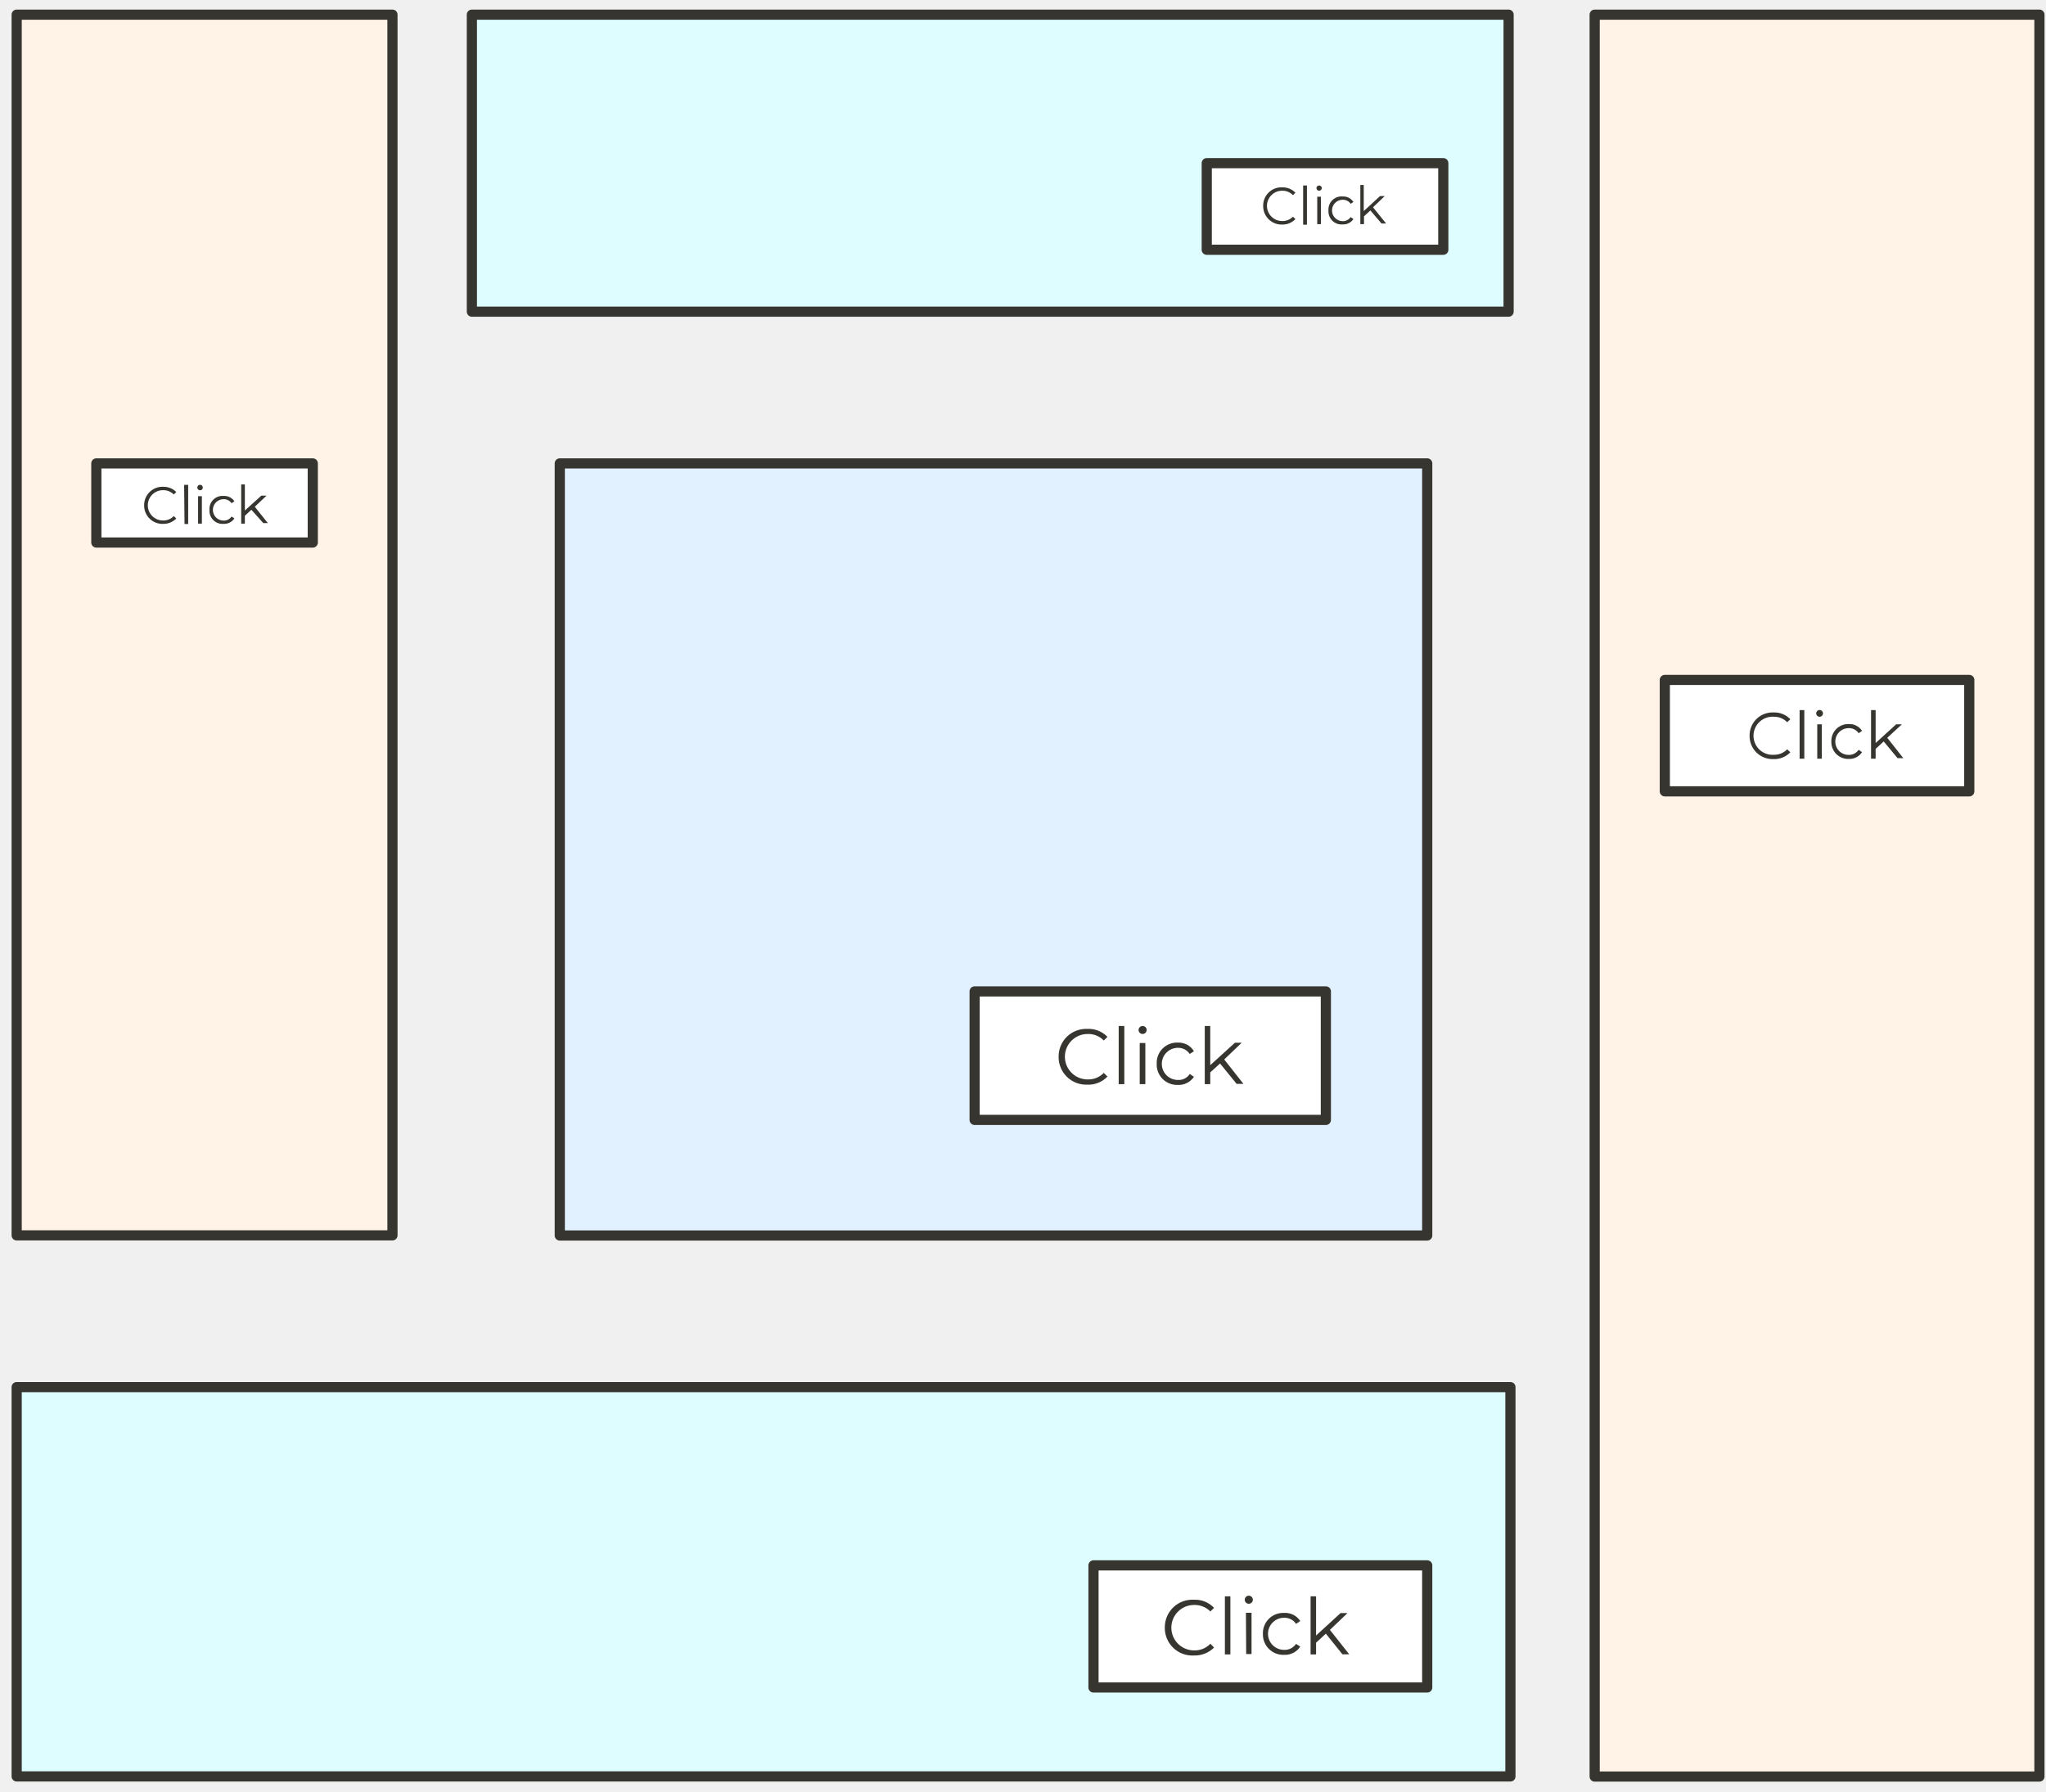
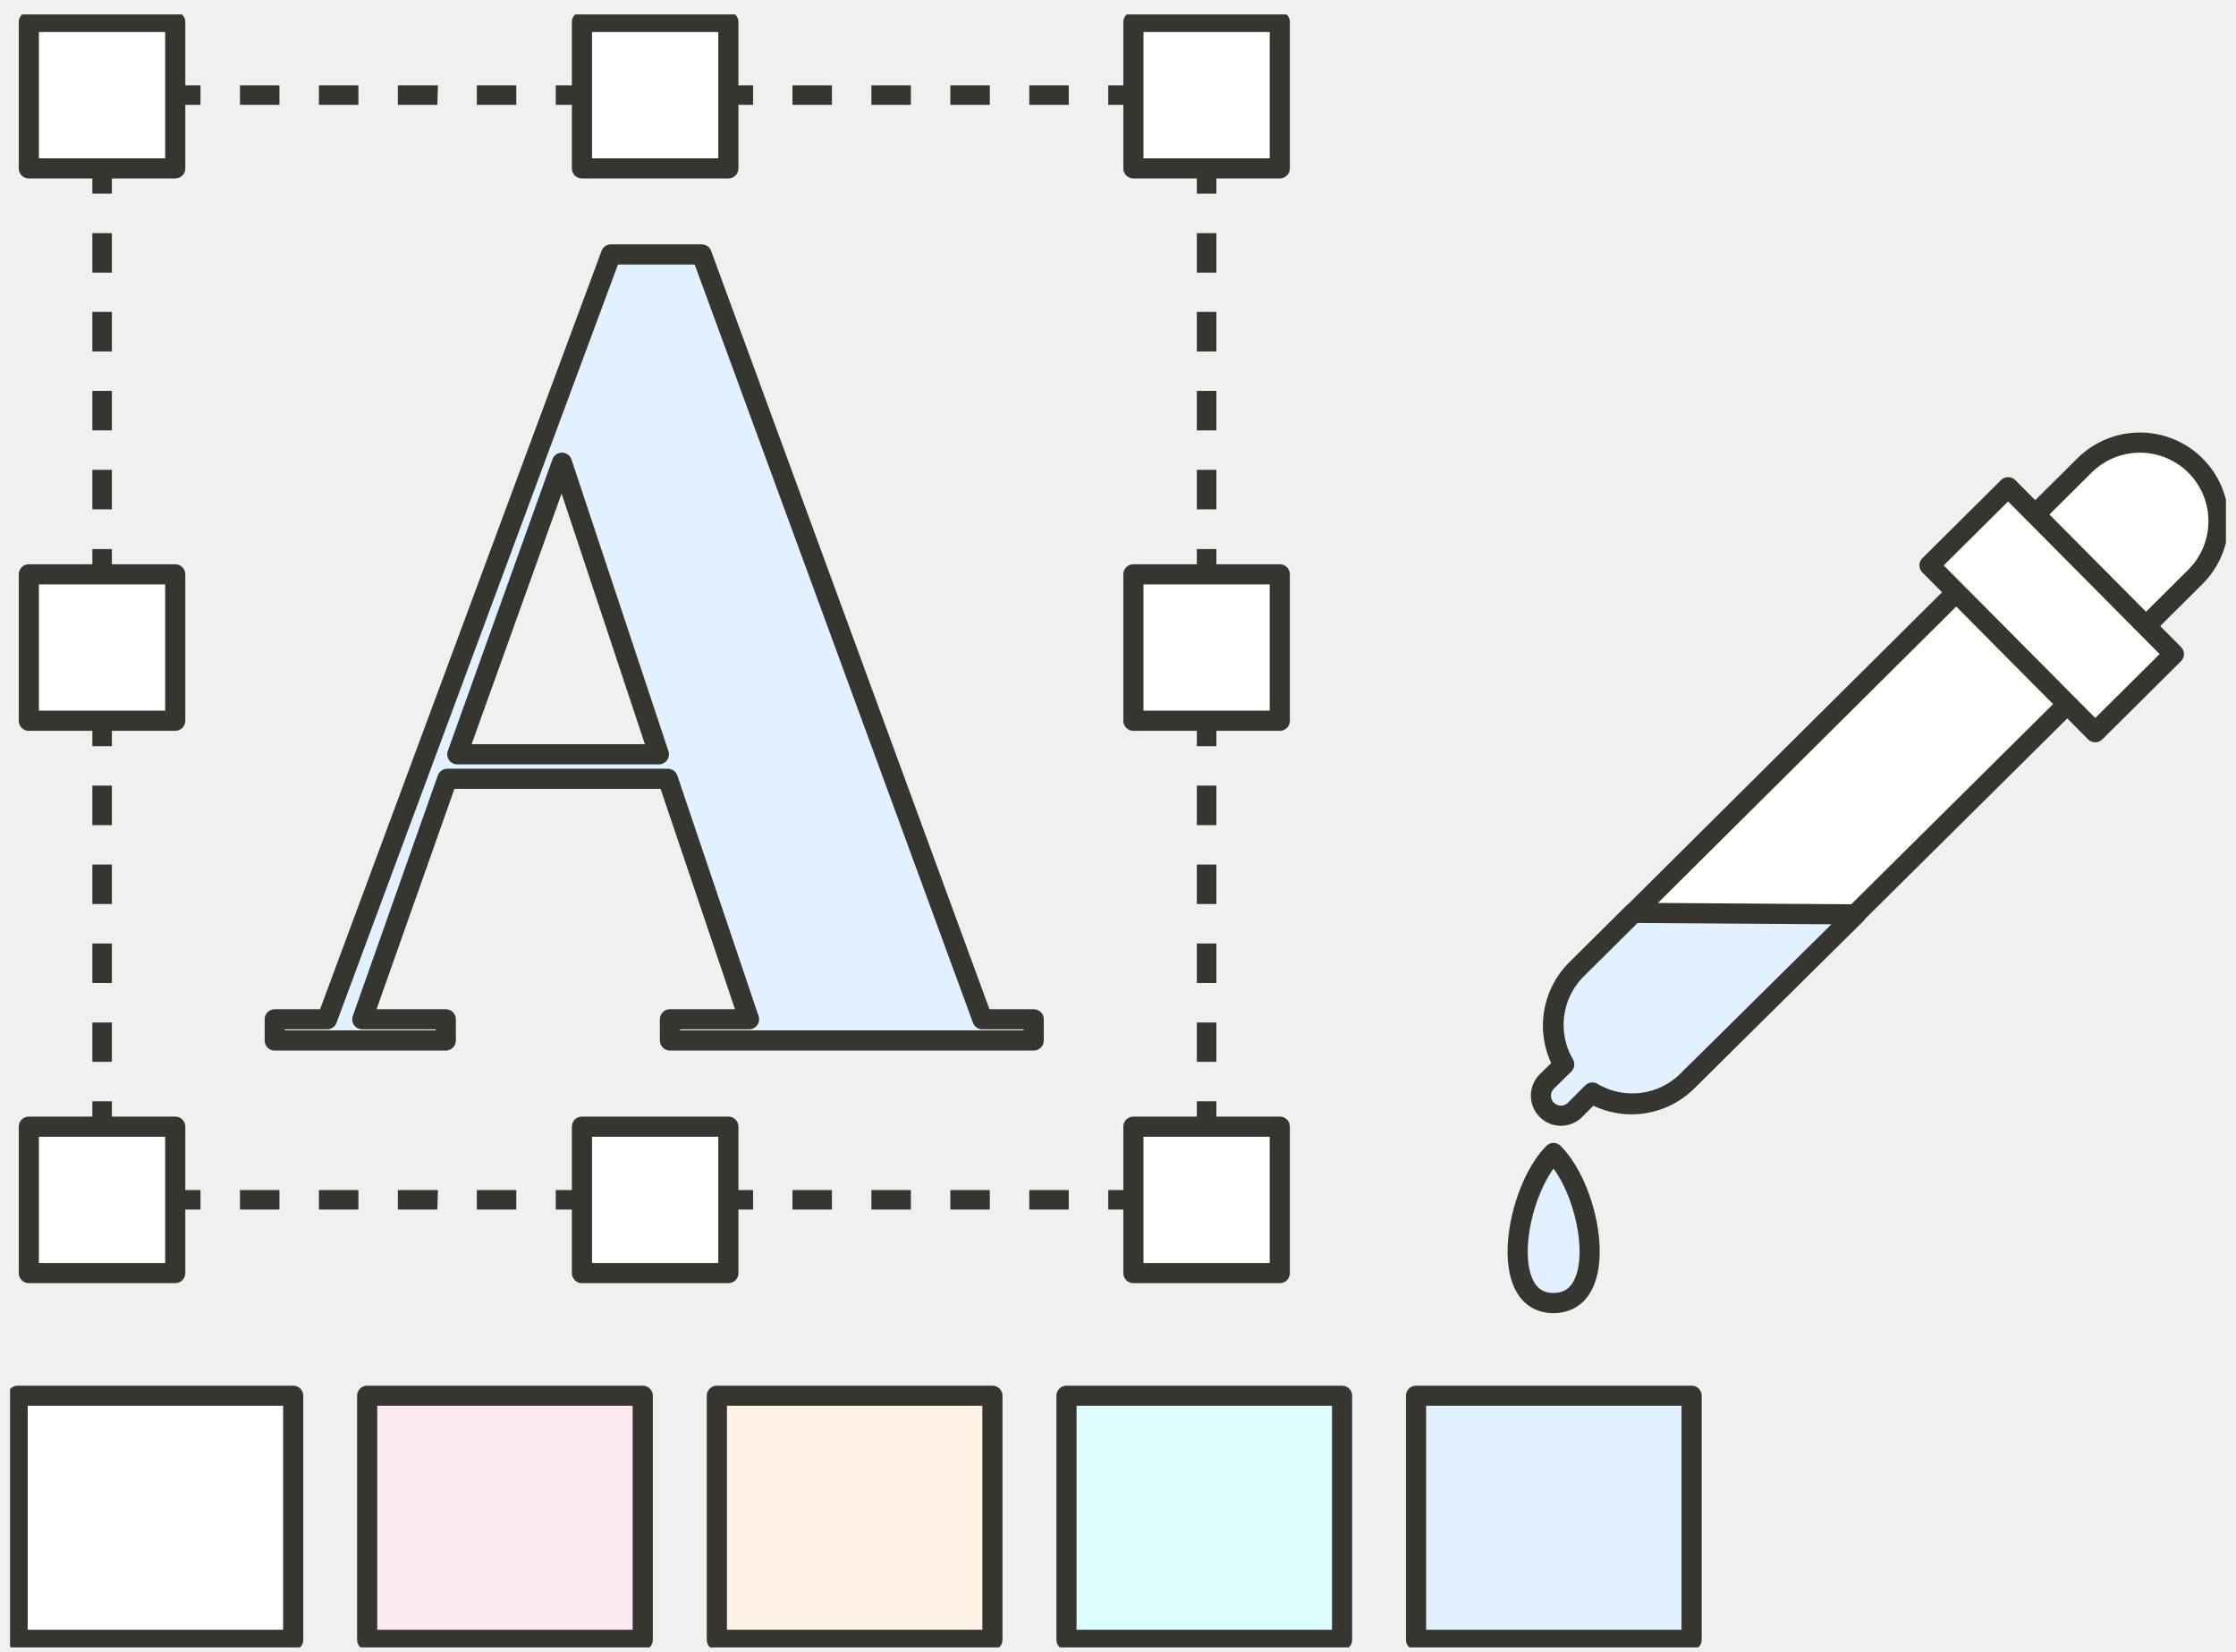
- <svg xmlns="http://www.w3.org/2000/svg" width="201" height="176" fill="none">
+ <svg xmlns="http://www.w3.org/2000/svg" width="111" height="82" fill="none">
  <g clip-path="url(#A)">
+     <g fill="#37352f">
+       <path d="M60.383 60.044h-1.449v-.969h.48v-.48h.968v1.449zm-3.408 0h-1.96v-.968h1.96v.968zm-3.919 0h-1.96v-.968h1.96v.968zm-3.919 0h-1.96v-.968h1.96v.968zm-3.919 0h-1.96v-.968h1.96v.968zm-3.919 0h-1.96v-.968h1.96v.968zm-3.912 0h-1.96v-.968h1.96v.968zm-3.919 0H31.5v-.968h1.96l.008.968zm-3.919 0h-1.96v-.968h1.96v.968zm-3.919 0h-1.96v-.968h1.96v.968zm-3.919 0h-1.96v-.968h1.99l-.03.968zm-3.919 0h-1.96v-.968h1.96v.968zm-3.919 0h-1.96v-.968h1.96v.968zm-3.919 0h-1.96v-.968h1.96v.968zm-3.919 0H4.586v-1.449h.969v.48h.481v.969zm-.481-3.416h-.969v-1.96h.969v1.96zm0-3.919h-.969v-1.952h.969v1.952zm0-3.912h-.969v-1.96h.969v1.96zm0-3.919h-.969v-1.96h.969v1.96zm0-3.919h-.969v-1.96h.969v1.96zm0-3.919h-.969v-1.96h.969v1.96zm0-3.919h-.969v-1.96h.969v1.96zm0-3.919h-.969v-1.945h.969v1.945zm0-3.919h-.969v-1.96h.969v1.96zm0-3.919h-.969v-1.96h.969v1.96zm0-3.919h-.969v-1.96h.969v1.96zm0-3.912h-.969v-1.96h.969v1.96zm0-3.919h-.969v-1.96h.969v1.96zm0-3.921h-.969V4.244h1.449v.969h-.481v.481zm51.421-.488h-1.96v-.969h1.96v.969zm-3.919 0h-1.96v-.969h1.96v.969zm-3.919 0h-1.96v-.969h1.96v.969zm-3.919 0h-1.96v-.969h1.96v.969zm-3.919 0h-1.96v-.969h1.96v.969zm-3.912 0h-1.96v-.969h1.96v.969zm-3.919 0H31.5v-.969h1.96l.008.969zm-3.919 0h-1.96v-.969h1.96v.969zm-3.919 0h-1.96v-.969h1.96v.969zm-3.919 0h-1.96v-.969h1.99l-.03.969zm-3.919 0h-1.96v-.969h1.96v.969zm-3.919 0h-1.96v-.969h1.96v.969zm-3.919 0h-1.96v-.969h1.96v.969zm50.429.488h-.968v-.481h-.48v-.969h1.449v1.449zm0 50.935h-.968v-1.96h.968v1.96zm0-3.919h-.968v-1.952h.968v1.952zm0-3.912h-.968v-1.96h.968v1.96zm0-3.919h-.968v-1.96h.968v1.96zm0-3.919h-.968v-1.96h.968v1.96zm0-3.919h-.968v-1.96h.968v1.96zm0-3.919h-.968v-1.96h.968v1.96zm0-3.919h-.968v-1.945h.968v1.945zm0-3.919h-.968v-1.96h.968v1.96zm0-3.919h-.968v-1.96h.968v1.96zm0-3.919h-.968v-1.96h.968v1.96zm0-3.912h-.968v-1.96h.968v1.96zm0-3.919h-.968v-1.96h.968v1.96z" />
+     </g>
    <g stroke="#37352f" stroke-linejoin="round">
-       <path d="M200.354 1.441h-43.693v173.117h43.693V1.441z" fill="#fff3e8" />
-       <path d="M140.211 45.532H54.993v75.863h85.218V45.532z" fill="#e2f1ff" />
-       <path d="M148.205 1.441H46.357v29.18h101.848V1.441z" fill="#defdff" />
-       <path d="M38.555 1.441H1.638v119.941h36.918V1.441z" fill="#fff3e8" />
-       <path d="M148.385 136.293H1.638v38.253h146.747v-38.253z" fill="#defdff" />
+       <path d="M33.152 38.661H22.205l-4.219 11.938h4.144v1.051h-8.491v-1.051h2.598l14.093-37.968h4.505l13.935 37.968h2.545v1.051H33.257v-1.051h3.927l-4.032-11.938zm-10.451-1.216h10.008l-4.813-14.475-5.195 14.475z" fill="#e2f1ff" />
      <g fill="#fff">
-         <path d="M30.728 45.532H9.465v7.776h21.263v-7.776zm109.483 108.277h-32.786v11.998h32.786v-11.998zm53.252-87.001h-29.911v10.946h29.911V66.808zm-63.21 30.604H95.748v12.627h34.505V97.412zm11.537-81.38h-23.239v8.508h23.239v-8.508z" />
+         <path d="M1.431 63.197h7.268v-7.268H1.431v7.268zm0-27.419h7.268V28.51H1.431v7.268zm27.458 27.419h7.268v-7.268h-7.268v7.268zm27.375 0h7.268v-7.268h-7.268v7.268zm0-27.419h7.268V28.51h-7.268v7.268zm0-27.42h7.268V1.091h-7.268v7.268zm-27.375 0h7.268V1.091h-7.268v7.268zm-27.458 0h7.268V1.091H1.431v7.268zm102.897 24.905l-5.504-5.533 4.648-4.617c.732-.731 1.724-1.142 2.759-1.142s2.027.411 2.759 1.142a3.9 3.9 0 0 1 1.142 2.759c0 1.035-.411 2.027-1.142 2.759l-4.662 4.632z" />
+         <path d="M106.265 31.348L83.741 53.684a3.9 3.9 0 0 1-2.761 1.133 3.9 3.9 0 0 1-2.753-1.152 3.9 3.9 0 0 1-1.133-2.761 3.9 3.9 0 0 1 1.151-2.753l22.487-22.344 5.533 5.541z" />
      </g>
    </g>
    <g fill="#37352f">
-       <path d="M14.161 49.651a1.8 1.8 0 0 1 .136-.714c.093-.226.232-.431.408-.601a1.81 1.81 0 0 1 .613-.391 1.79 1.79 0 0 1 .717-.116 1.75 1.75 0 0 1 .694.125 1.76 1.76 0 0 1 .589.388l-.244.244c-.139-.14-.305-.25-.489-.322a1.46 1.46 0 0 0-.576-.101 1.49 1.49 0 0 0-1.489 1.489 1.49 1.49 0 0 0 1.489 1.489c.198.007.396-.028.579-.104a1.4 1.4 0 0 0 .486-.333l.244.244a1.77 1.77 0 0 1-1.283.526c-.245.011-.489-.029-.717-.116a1.8 1.8 0 0 1-1.021-.992c-.094-.226-.14-.469-.136-.714zm3.928-2.014h.398v3.85h-.359l-.039-3.85zm1.295.256a.25.25 0 0 1 .021-.101c.014-.032.034-.061.059-.085s.055-.043.088-.055.067-.017.102-.016a.27.27 0 0 1 .186.464.27.27 0 0 1-.455-.208zm.077.86h.372v2.695h-.372v-2.695zm1.117 1.348c-.014-.185.013-.371.078-.544a1.29 1.29 0 0 1 .299-.462c.132-.131.29-.231.464-.294s.36-.088.545-.073c.208-.012.415.031.602.123a1.2 1.2 0 0 1 .463.403l-.282.192a.9.9 0 0 0-.783-.398 1.05 1.05 0 0 0-.744.308c-.197.197-.308.465-.308.744a1.05 1.05 0 0 0 1.052 1.052.9.9 0 0 0 .783-.398l.282.18a1.2 1.2 0 0 1-.461.41c-.187.094-.395.139-.604.128a1.28 1.28 0 0 1-.545-.073 1.29 1.29 0 0 1-.763-.756c-.065-.174-.092-.359-.078-.544zm4.119-.013l-.642.59v.77h-.359v-3.85h.359v2.566l1.617-1.463h.513l-1.155 1.091 1.283 1.604h-.449l-1.168-1.309zm99.397-29.86a1.8 1.8 0 0 1 .137-.717 1.79 1.79 0 0 1 .411-.603 1.8 1.8 0 0 1 .617-.39 1.79 1.79 0 0 1 .721-.112 1.76 1.76 0 0 1 .696.131 1.75 1.75 0 0 1 .587.395l-.243.244a1.4 1.4 0 0 0-1.065-.436 1.49 1.49 0 0 0-1.489 1.488 1.49 1.49 0 0 0 1.489 1.489c.197.006.393-.028.576-.101a1.44 1.44 0 0 0 .489-.322l.243.231a1.73 1.73 0 0 1-.585.404 1.72 1.72 0 0 1-.698.135 1.81 1.81 0 0 1-.722-.117 1.82 1.82 0 0 1-.617-.394c-.176-.172-.316-.378-.41-.606a1.81 1.81 0 0 1-.137-.719zm3.927-2.002h.372v3.85h-.372v-3.85zm1.308.256c0-.068.027-.133.075-.181s.114-.075.182-.075a.26.26 0 0 1 .099.015c.032.011.061.029.086.051s.045.05.06.081a.24.24 0 0 1 .024.097.27.27 0 0 1-.079.191c-.051.051-.119.079-.19.079-.034 0-.067-.007-.098-.02s-.06-.032-.084-.056-.042-.052-.055-.083-.02-.065-.02-.098zm.077.847h.359v2.695h-.359v-2.695zm1.103 1.348a1.29 1.29 0 0 1 .381-1.01 1.28 1.28 0 0 1 .469-.293c.176-.062.363-.086.549-.069.207-.011.414.034.599.128a1.18 1.18 0 0 1 .453.411l-.269.18a.94.94 0 0 0-.783-.398 1.05 1.05 0 0 0-.744.308c-.197.197-.308.465-.308.744s.111.547.308.744a1.05 1.05 0 0 0 .744.308.94.94 0 0 0 .783-.398l.269.192c-.115.171-.272.31-.456.402s-.39.135-.596.124a1.28 1.28 0 0 1-1.018-.362 1.29 1.29 0 0 1-.302-.463c-.066-.175-.092-.361-.079-.548zm4.12 0l-.629.577v.77h-.359v-3.85h.333v2.566l1.604-1.476h.462l-1.155 1.104 1.284 1.591h-.45l-1.09-1.283zM171.88 72.3a2.26 2.26 0 0 1 .17-.901 2.24 2.24 0 0 1 .514-.759 2.26 2.26 0 0 1 1.677-.637 2.15 2.15 0 0 1 .894.156 2.14 2.14 0 0 1 .749.511l-.308.295c-.166-.172-.365-.309-.586-.402a1.76 1.76 0 0 0-.697-.137 1.87 1.87 0 0 0-.763.095 1.88 1.88 0 0 0-.661.394 1.87 1.87 0 0 0-.447.626c-.104.237-.158.494-.158.753a1.88 1.88 0 0 0 .158.753 1.87 1.87 0 0 0 .447.626 1.88 1.88 0 0 0 .661.394 1.87 1.87 0 0 0 .763.095 1.76 1.76 0 0 0 .697-.137c.221-.093.42-.23.586-.402l.308.295a2.2 2.2 0 0 1-.757.51 2.19 2.19 0 0 1-.898.158c-.307.012-.612-.038-.898-.148s-.547-.276-.767-.49a2.25 2.25 0 0 1-.511-.753 2.28 2.28 0 0 1-.173-.893zm4.915-2.528h.462v4.773h-.462v-4.773zm1.63.321a.33.33 0 0 1 .056-.185c.037-.055.089-.098.15-.123s.128-.032.193-.019a.33.33 0 0 1 .17.091c.047.047.079.106.092.171s.006.132-.019.193-.068.113-.123.15-.12.056-.186.056a.33.33 0 0 1-.235-.098c-.062-.063-.098-.147-.098-.236zm.102 1.078h.45v3.375h-.45v-3.375zm1.386 1.681a1.66 1.66 0 0 1 .493-1.233 1.66 1.66 0 0 1 1.24-.474 1.45 1.45 0 0 1 .73.162c.226.117.416.291.553.505l-.334.231a1.14 1.14 0 0 0-.988-.5 1.32 1.32 0 0 0-.93 2.245c.247.247.581.385.93.385a1.14 1.14 0 0 0 .559-.123c.173-.087.321-.218.429-.378l.334.231c-.139.212-.33.385-.554.502s-.476.174-.729.166a1.66 1.66 0 0 1-1.245-.478 1.65 1.65 0 0 1-.374-.569 1.66 1.66 0 0 1-.114-.672zm5.145 0l-.795.731v.962h-.45v-4.773h.45v3.234l2.014-1.835h.565l-1.437 1.322 1.578 2.002h-.565l-1.36-1.642zm-70.627 87.014a2.71 2.71 0 0 1 .228-1.065c.147-.336.361-.639.628-.89s.584-.444.928-.569a2.71 2.71 0 0 1 1.078-.158c.367-.017.733.046 1.074.183s.649.346.902.612l-.359.36a2.18 2.18 0 0 0-.736-.488c-.276-.11-.571-.163-.868-.154-.592 0-1.16.235-1.579.654s-.654.987-.654 1.579.235 1.16.654 1.579.987.654 1.579.654a2.13 2.13 0 0 0 .871-.157c.277-.113.526-.282.733-.498l.359.372c-.258.26-.566.463-.906.598s-.705.198-1.07.185c-.376.022-.752-.035-1.105-.167s-.674-.337-.943-.6a2.7 2.7 0 0 1-.621-.929c-.14-.35-.206-.725-.193-1.101zm5.903-3.016h.539v5.71h-.539v-5.71zm1.95.334a.4.4 0 0 1 .117-.282c.074-.074.175-.116.281-.116a.4.4 0 0 1 .398.398c0 .105-.042.206-.117.281s-.176.116-.281.116-.207-.041-.281-.116a.4.4 0 0 1-.117-.281zm.116 1.283h.551v4.055h-.526l-.025-4.055zm1.668 2.066a1.99 1.99 0 0 1 .141-.803c.101-.254.254-.486.45-.678a1.98 1.98 0 0 1 .684-.442c.256-.098.53-.143.804-.13.312-.02.624.044.903.183s.517.351.688.612l-.41.283c-.13-.192-.306-.348-.513-.454a1.37 1.37 0 0 0-.668-.149 1.58 1.58 0 0 0-1.116.462c-.296.296-.462.697-.462 1.116a1.58 1.58 0 0 0 1.578 1.578c.231.01.46-.039.667-.142a1.37 1.37 0 0 0 .514-.448l.41.269a1.77 1.77 0 0 1-.687.618 1.78 1.78 0 0 1-.904.191c-.274.011-.549-.035-.805-.135s-.489-.252-.684-.446a1.98 1.98 0 0 1-.449-.681c-.102-.256-.15-.529-.141-.804zm6.185-.013l-.962.885v1.155h-.539v-5.71h.539v3.85l2.412-2.207h.68l-1.732 1.655 1.899 2.4h-.667l-1.63-2.028zm-26.255-56.692c-.004-.368.068-.734.21-1.074a2.7 2.7 0 0 1 1.545-1.489 2.73 2.73 0 0 1 1.081-.17 2.57 2.57 0 0 1 1.066.18 2.56 2.56 0 0 1 .898.603l-.36.359a2.11 2.11 0 0 0-1.591-.641c-.592 0-1.16.235-1.579.653a2.23 2.23 0 0 0-.654 1.579c0 .592.236 1.16.654 1.579a2.23 2.23 0 0 0 1.579.654 2.13 2.13 0 0 0 .864-.152c.274-.111.521-.277.727-.49l.36.36c-.254.266-.561.475-.902.612a2.55 2.55 0 0 1-1.075.183c-.368.016-.736-.044-1.08-.175s-.659-.332-.923-.589a2.71 2.71 0 0 1-.615-.906 2.72 2.72 0 0 1-.205-1.076zm5.903-3.015h.552v5.71h-.552v-5.71zm1.951.385a.39.39 0 0 1 .121-.273c.074-.072.173-.112.276-.112a.38.38 0 0 1 .149.024.4.4 0 0 1 .127.079c.037.035.067.076.088.122a.39.39 0 0 1 .034.147c.002.051-.007.106-.026.156a.39.39 0 0 1-.216.223.4.4 0 0 1-.156.031c-.105 0-.206-.041-.281-.116s-.116-.176-.116-.281zm.115 1.283h.552v4.042h-.552v-4.042zm1.669 2.015c-.01-.276.038-.55.141-.806a1.98 1.98 0 0 1 1.142-1.121 1.99 1.99 0 0 1 .808-.127 1.75 1.75 0 0 1 .899.209c.275.149.506.37.667.638l-.411.27a1.36 1.36 0 0 0-.506-.452c-.204-.106-.432-.158-.662-.151a1.58 1.58 0 0 0-1.116.462c-.296.296-.462.697-.462 1.116s.166.82.462 1.116a1.58 1.58 0 0 0 1.116.462c.23.016.46-.031.665-.135a1.28 1.28 0 0 0 .503-.455l.411.282a1.8 1.8 0 0 1-.685.606c-.276.139-.584.205-.894.19-.278.011-.555-.036-.814-.138s-.494-.257-.69-.455a2.02 2.02 0 0 1-.446-.695 1.99 1.99 0 0 1-.128-.816zm6.223 0l-.963.872v1.155h-.539v-5.71h.539v3.849l2.426-2.207h.667l-1.72 1.643 1.887 2.399h-.668l-1.629-2.001z" />
+       <path d="M76.783 55.126a1 1 0 0 1 0-1.404l5.091-5.053 1.389 1.404-5.083 5.053a.99.99 0 0 1-1.397 0z" />
+       <path d="M83.305 50.073l-5.09 5.06c-.187.185-.44.288-.704.287s-.515-.107-.7-.294a.99.99 0 0 1-.287-.704c.001-.263.107-.515.294-.7l.863-.848 4.227-4.205 1.397 1.404z" />
+     </g>
+     <g stroke="#37352f" stroke-linejoin="round">
+       <path d="M107.916 32.47l-8.227-8.284-3.905 3.878 8.227 8.284 3.905-3.878z" fill="#fff" />
+       <g fill="#e2f1ff">
+         <path d="M92.128 45.388l-8.356 8.259a3.88 3.88 0 0 1-4.723.586l-.863.863a.99.99 0 0 1-1.404-.007.99.99 0 0 1-.287-.703c.001-.263.107-.515.294-.701l.863-.848a3.89 3.89 0 0 1 .616-4.722l2.823-2.8 11.037.075zm-15.01 19.296c-2.831 0-1.862-5.578 0-7.448 1.914 1.915 2.831 7.448 0 7.448zm-6.823 16.72h13.68V69.286h-13.68v12.118z" />
+       </g>
+       <path d="M52.943 81.404h13.68V69.286h-13.68v12.118z" fill="#defdff" />
+       <path d="M35.586 81.404h13.68V69.286h-13.68v12.118z" fill="#fff3e8" />
+       <path d="M18.227 81.404h13.68V69.286h-13.68v12.118z" fill="#fbe9f2" />
+       <path d="M.875 81.404h13.68V69.286H.875v12.118z" fill="#fff" />
    </g>
  </g>
  <defs>
    <clipPath id="A">
-       <path fill="#fff" transform="translate(.996 .8)" d="M0 0h200v174.4H0z" />
+       <path fill="#fff" transform="translate(.5 .715)" d="M0 0h110v81.064H0z" />
    </clipPath>
  </defs>
</svg>
